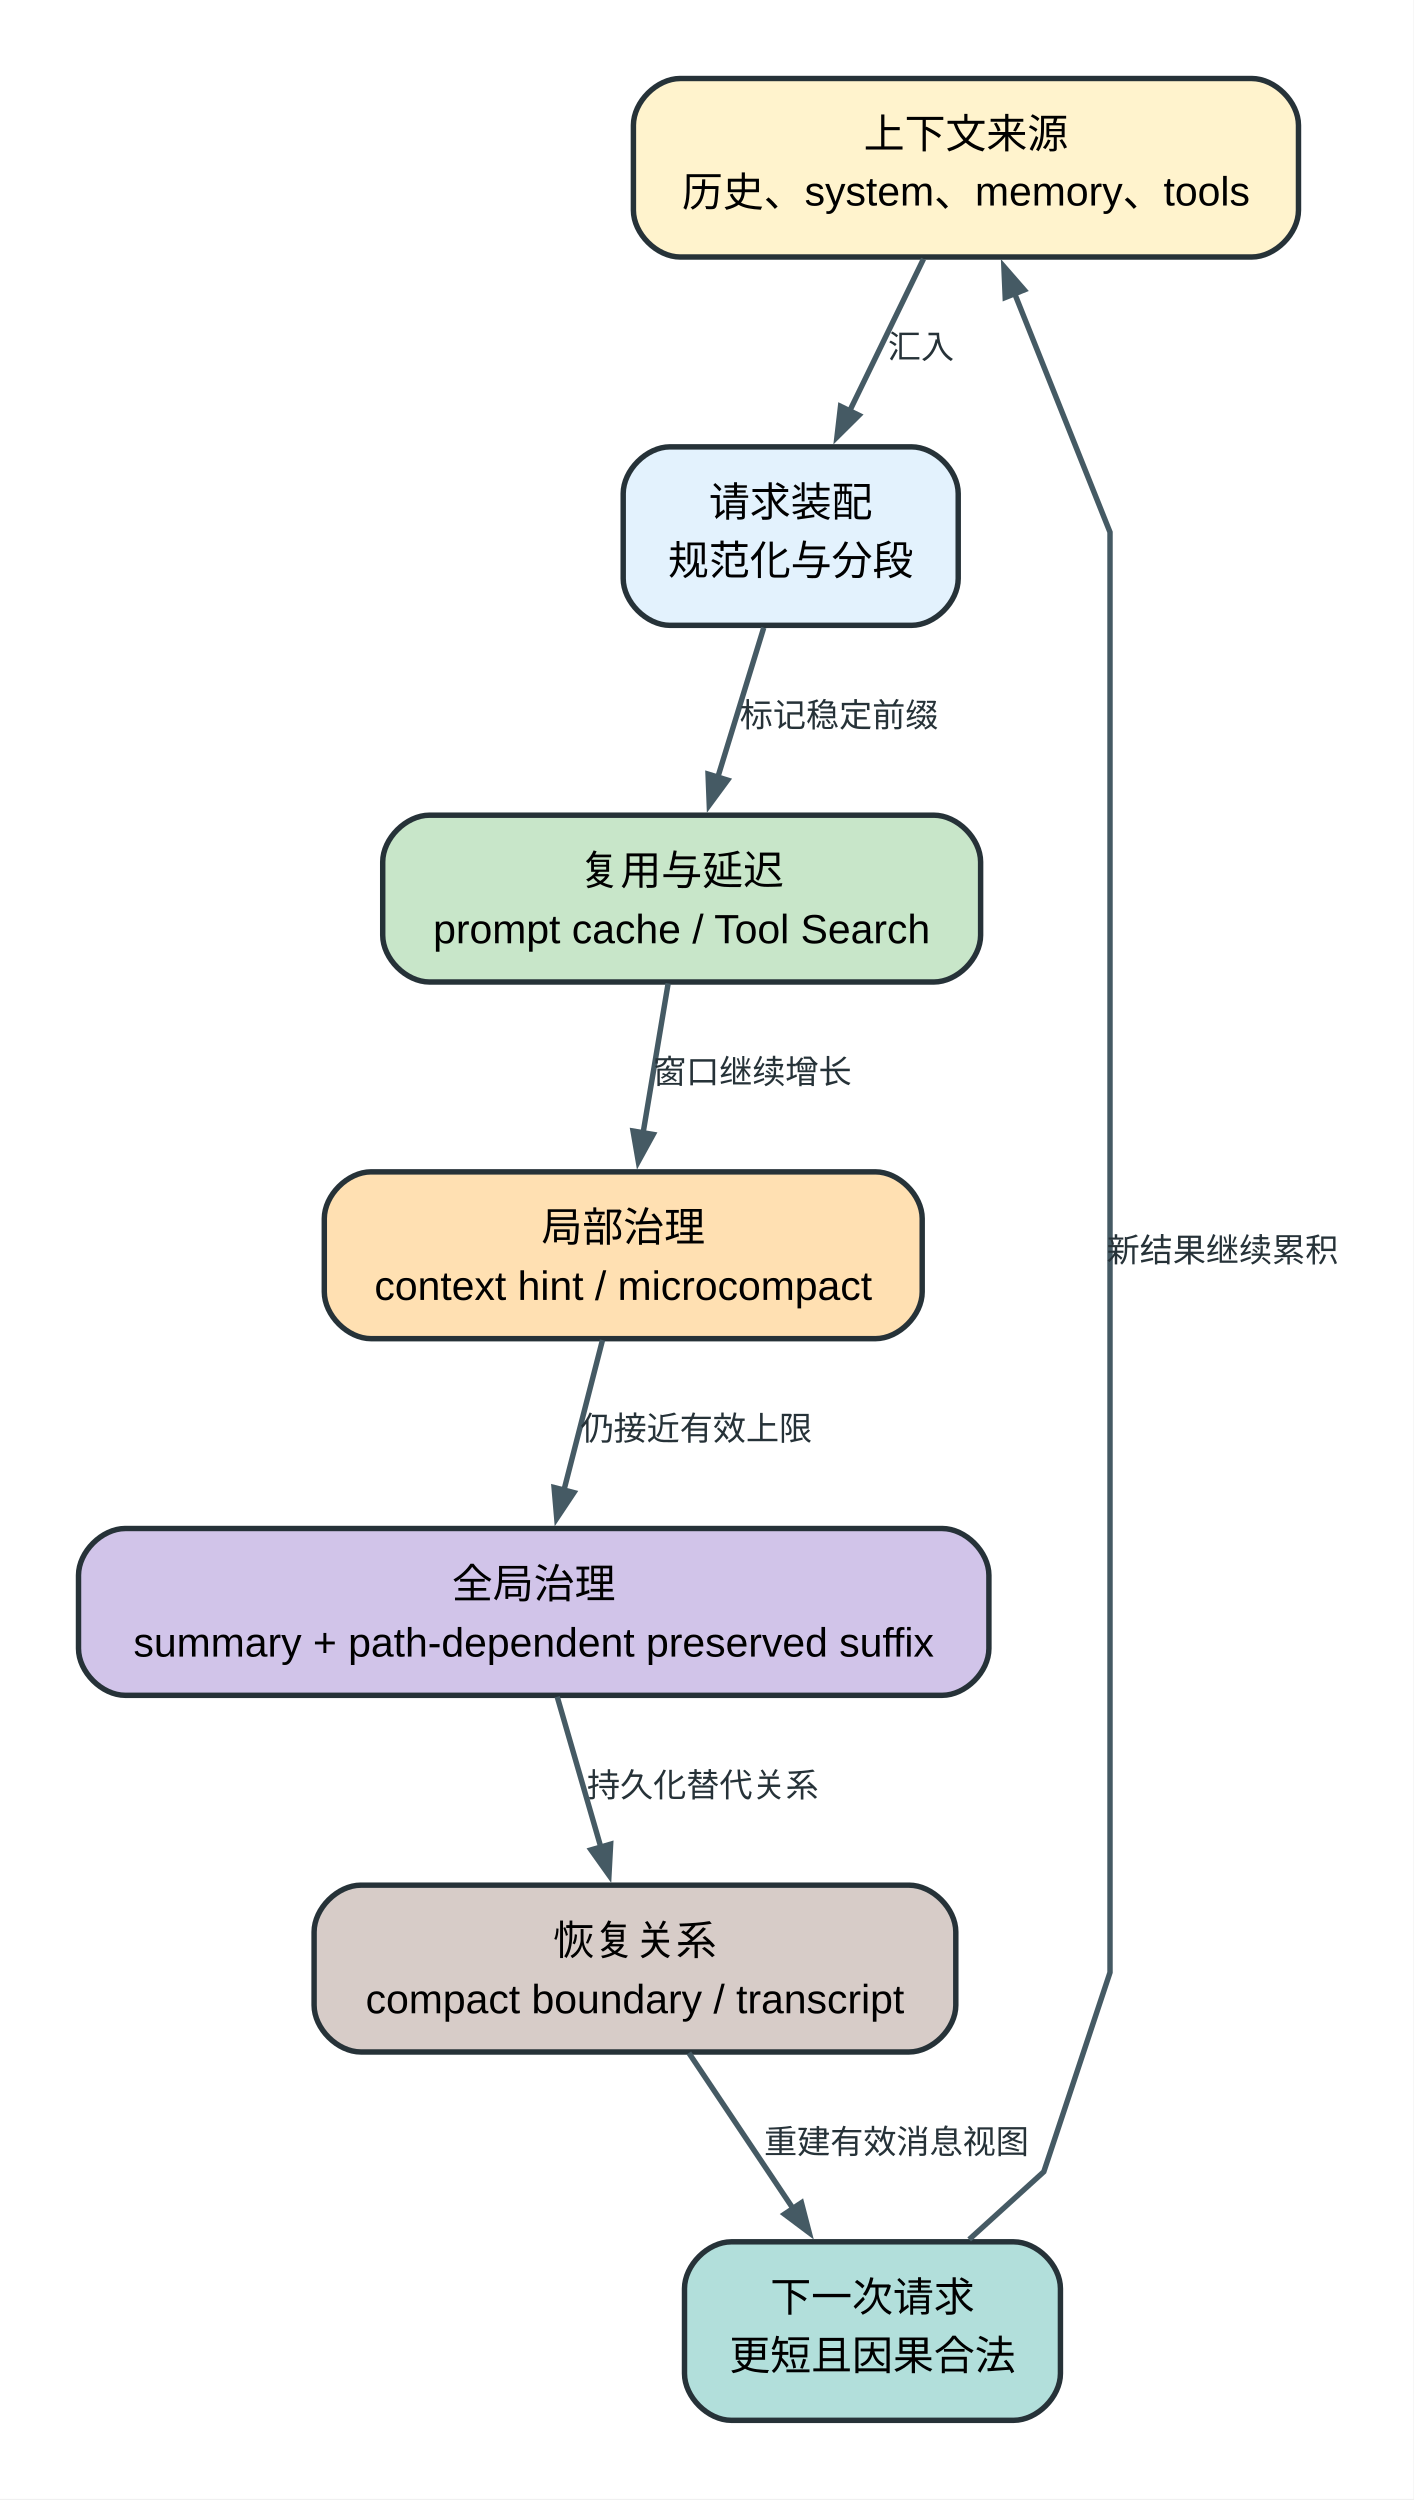
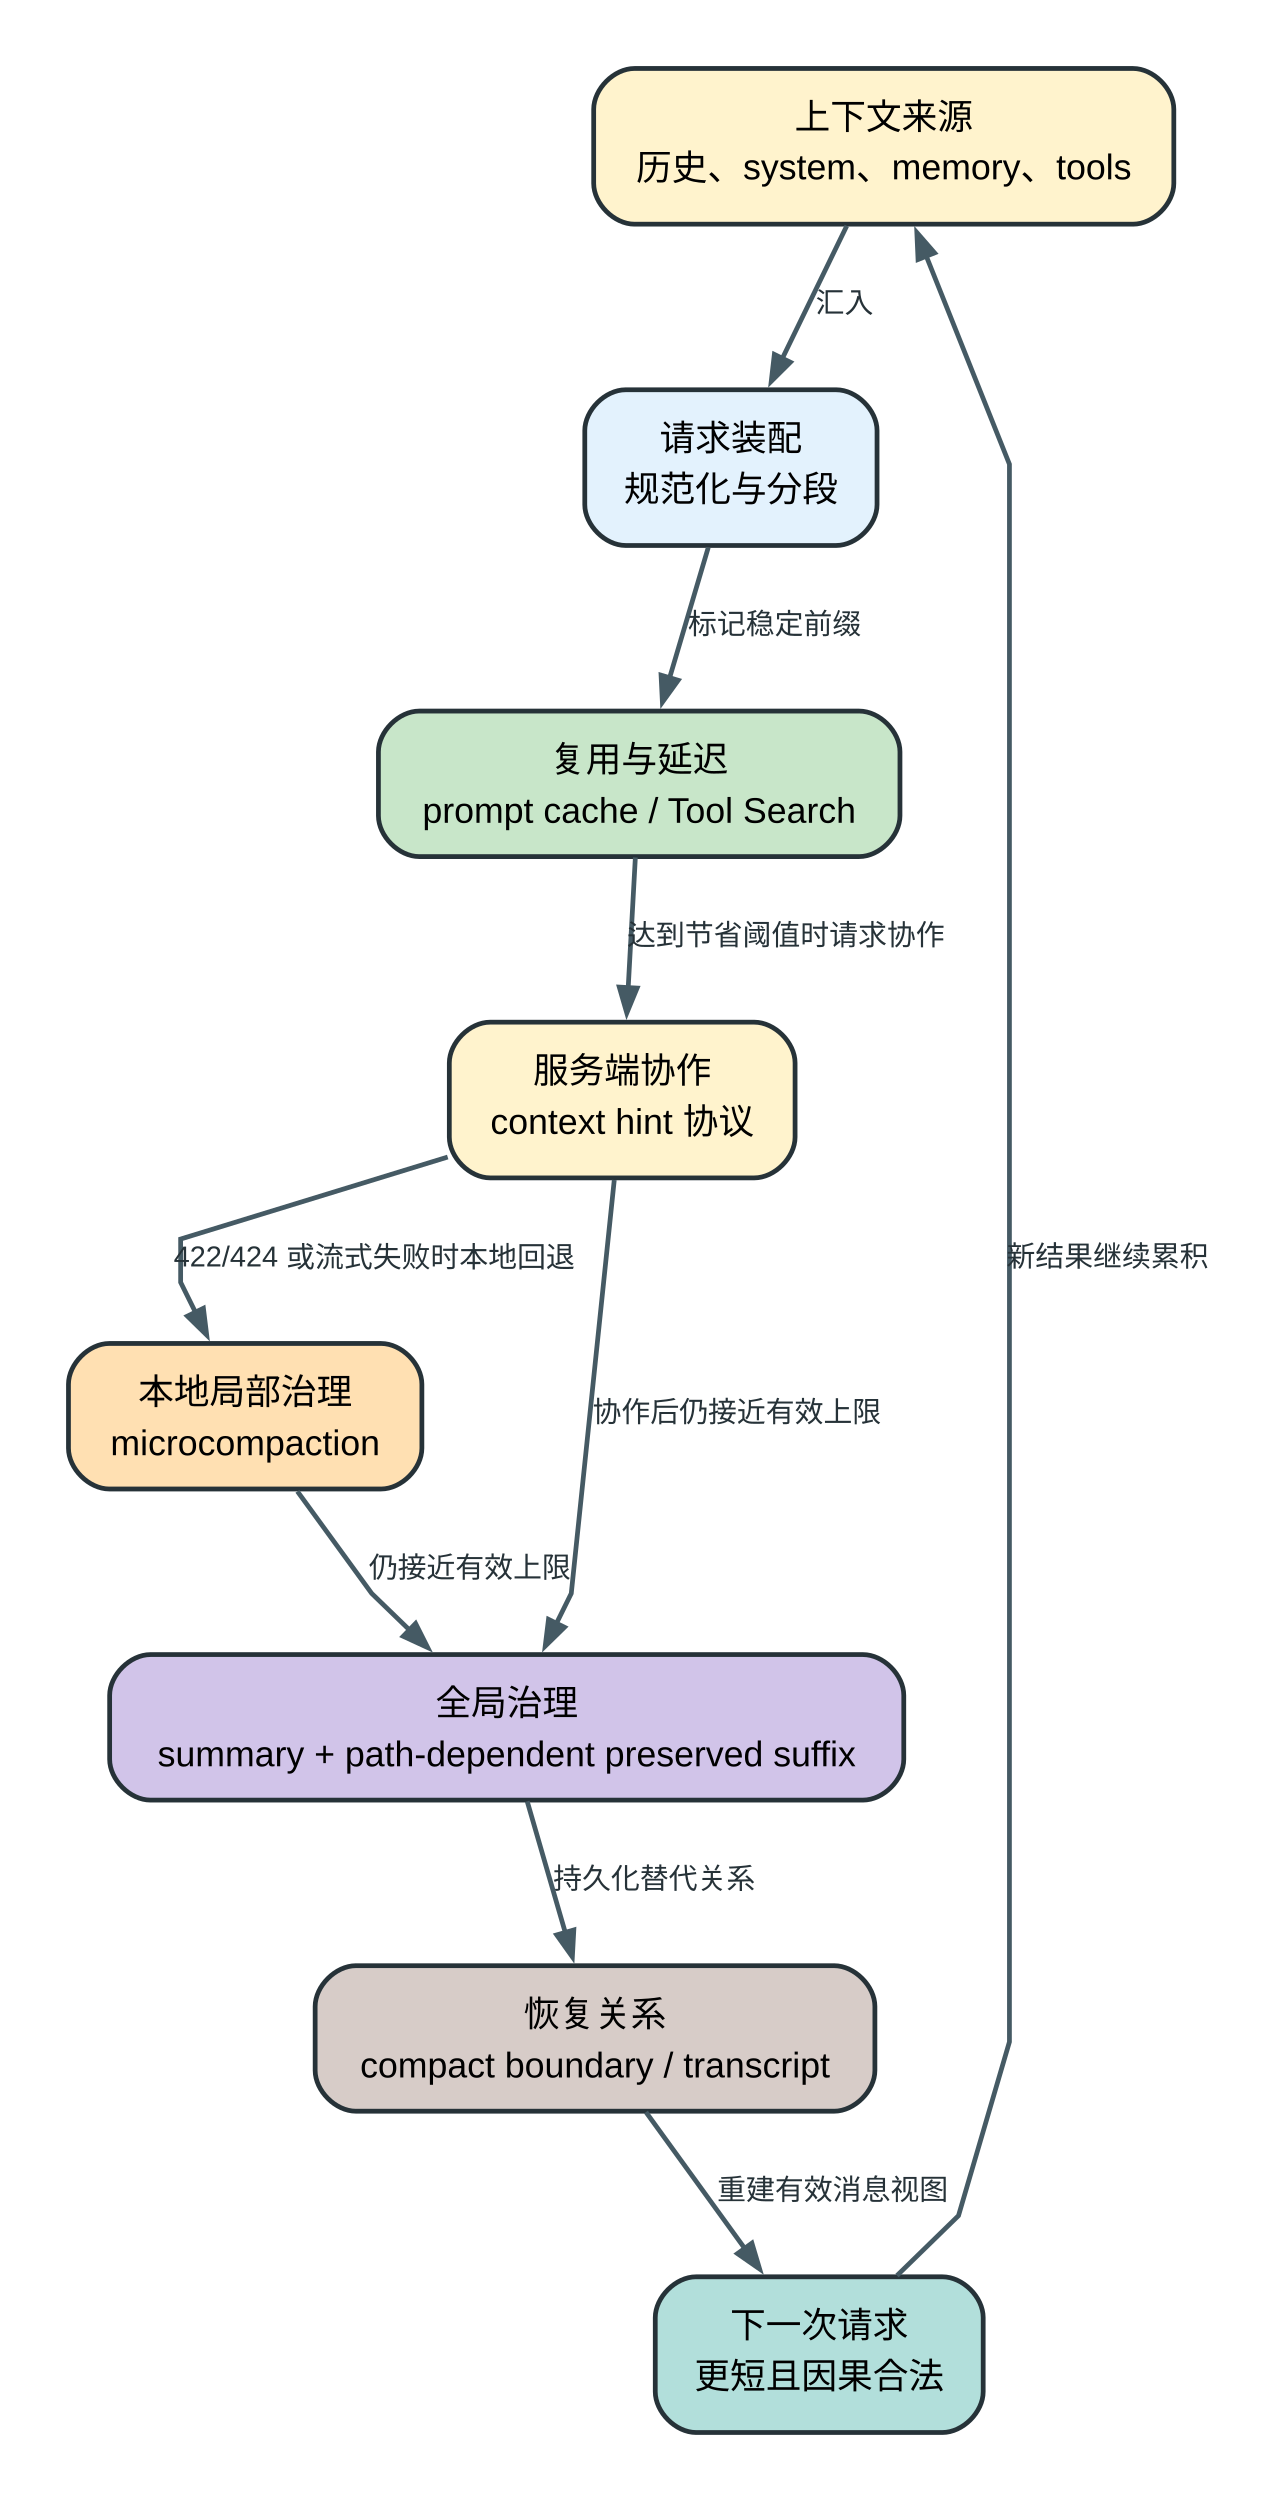
- <svg xmlns="http://www.w3.org/2000/svg" width="363pt" height="642pt" viewBox="0.00 0.00 363.00 642.00">
-   <g id="graph0" class="graph" transform="scale(1 1) rotate(0) translate(20.16 621.54)">
-     <polygon fill="#ffffff" stroke="none" points="-20.16,20.16 -20.16,-621.54 342.81,-621.54 342.81,20.16 -20.16,20.16" />
+ <svg xmlns="http://www.w3.org/2000/svg" width="375pt" height="736pt" viewBox="0.00 0.00 375.00 736.00">
+   <g id="graph0" class="graph" transform="scale(1 1) rotate(0) translate(20.16 716.13)">
+     <polygon fill="#ffffff" stroke="none" points="-20.16,20.16 -20.16,-716.13 354.93,-716.13 354.93,20.16 -20.16,20.16" />
    <g id="node1" class="node">
-       <path fill="#fff3cd" stroke="#263238" stroke-width="1.4" d="M301.29,-601.38C301.29,-601.38 154.5,-601.38 154.5,-601.38 148.5,-601.38 142.5,-595.38 142.5,-589.38 142.5,-589.38 142.5,-567.54 142.5,-567.54 142.5,-561.54 148.5,-555.54 154.5,-555.54 154.5,-555.54 301.29,-555.54 301.29,-555.54 307.29,-555.54 313.29,-561.54 313.29,-567.54 313.29,-567.54 313.29,-589.38 313.29,-589.38 313.29,-595.38 307.29,-601.38 301.29,-601.38" />
-       <text xml:space="preserve" text-anchor="middle" x="227.89" y="-583.49" font-family="Arial, PingFang SC, Microsoft YaHei" font-size="10.50">上下文来源</text>
-       <text xml:space="preserve" text-anchor="middle" x="227.89" y="-568.49" font-family="Arial, PingFang SC, Microsoft YaHei" font-size="10.50">历史、system、memory、tools</text>
+       <path fill="#fff3cd" stroke="#263238" stroke-width="1.4" d="M313.41,-695.97C313.41,-695.97 166.62,-695.97 166.62,-695.97 160.62,-695.97 154.62,-689.97 154.62,-683.97 154.62,-683.97 154.62,-662.13 154.62,-662.13 154.62,-656.13 160.62,-650.13 166.62,-650.13 166.62,-650.13 313.41,-650.13 313.41,-650.13 319.41,-650.13 325.41,-656.13 325.41,-662.13 325.41,-662.13 325.41,-683.97 325.41,-683.97 325.41,-689.97 319.41,-695.97 313.41,-695.97" />
+       <text xml:space="preserve" text-anchor="middle" x="240.02" y="-678.07" font-family="Arial, PingFang SC, Microsoft YaHei" font-size="10.50">上下文来源</text>
+       <text xml:space="preserve" text-anchor="middle" x="240.02" y="-663.07" font-family="Arial, PingFang SC, Microsoft YaHei" font-size="10.50">历史、system、memory、tools</text>
    </g>
    <g id="node2" class="node">
-       <path fill="#e3f2fd" stroke="#263238" stroke-width="1.4" d="M213.91,-506.79C213.91,-506.79 151.88,-506.79 151.88,-506.79 145.88,-506.79 139.88,-500.79 139.88,-494.79 139.88,-494.79 139.88,-472.95 139.88,-472.95 139.88,-466.95 145.88,-460.95 151.88,-460.95 151.88,-460.95 213.91,-460.95 213.91,-460.95 219.91,-460.95 225.91,-466.95 225.91,-472.95 225.91,-472.95 225.91,-494.79 225.91,-494.79 225.91,-500.79 219.91,-506.79 213.91,-506.79" />
-       <text xml:space="preserve" text-anchor="middle" x="182.89" y="-488.9" font-family="Arial, PingFang SC, Microsoft YaHei" font-size="10.50">请求装配</text>
-       <text xml:space="preserve" text-anchor="middle" x="182.89" y="-473.9" font-family="Arial, PingFang SC, Microsoft YaHei" font-size="10.50">规范化与分段</text>
+       <path fill="#e3f2fd" stroke="#263238" stroke-width="1.4" d="M226.04,-601.38C226.04,-601.38 164,-601.38 164,-601.38 158,-601.38 152,-595.38 152,-589.38 152,-589.38 152,-567.54 152,-567.54 152,-561.54 158,-555.54 164,-555.54 164,-555.54 226.04,-555.54 226.04,-555.54 232.04,-555.54 238.04,-561.54 238.04,-567.54 238.04,-567.54 238.04,-589.38 238.04,-589.38 238.04,-595.38 232.04,-601.38 226.04,-601.38" />
+       <text xml:space="preserve" text-anchor="middle" x="195.02" y="-583.49" font-family="Arial, PingFang SC, Microsoft YaHei" font-size="10.50">请求装配</text>
+       <text xml:space="preserve" text-anchor="middle" x="195.02" y="-568.49" font-family="Arial, PingFang SC, Microsoft YaHei" font-size="10.50">规范化与分段</text>
    </g>
    <g id="edge1" class="edge">
-       <path fill="none" stroke="#455a64" stroke-width="1.4" d="M217,-555.05C211.3,-543.31 204.22,-528.74 197.99,-515.93" />
-       <polygon fill="#455a64" stroke="#455a64" stroke-width="1.4" points="200.41,-514.9 194.77,-509.3 195.69,-517.2 200.41,-514.9" />
-       <text xml:space="preserve" text-anchor="middle" x="216.34" y="-529.47" font-family="Arial, PingFang SC, Microsoft YaHei" font-size="8.50" fill="#263238">汇入</text>
+       <path fill="none" stroke="#455a64" stroke-width="1.4" d="M229.13,-649.64C223.42,-637.9 216.34,-623.33 210.12,-610.52" />
+       <polygon fill="#455a64" stroke="#455a64" stroke-width="1.4" points="212.53,-609.49 206.9,-603.89 207.81,-611.79 212.53,-609.49" />
+       <text xml:space="preserve" text-anchor="middle" x="228.46" y="-624.05" font-family="Arial, PingFang SC, Microsoft YaHei" font-size="8.50" fill="#263238">汇入</text>
    </g>
    <g id="node3" class="node">
-       <path fill="#c8e6c9" stroke="#263238" stroke-width="1.4" d="M219.66,-412.2C219.66,-412.2 90.12,-412.2 90.12,-412.2 84.12,-412.2 78.12,-406.2 78.12,-400.2 78.12,-400.2 78.12,-381.36 78.12,-381.36 78.12,-375.36 84.12,-369.36 90.12,-369.36 90.12,-369.36 219.66,-369.36 219.66,-369.36 225.66,-369.36 231.66,-375.36 231.66,-381.36 231.66,-381.36 231.66,-400.2 231.66,-400.2 231.66,-406.2 225.66,-412.2 219.66,-412.2" />
-       <text xml:space="preserve" text-anchor="middle" x="154.89" y="-394.31" font-family="Arial, PingFang SC, Microsoft YaHei" font-size="10.50">复用与延迟</text>
-       <text xml:space="preserve" text-anchor="middle" x="154.89" y="-379.31" font-family="Arial, PingFang SC, Microsoft YaHei" font-size="10.50">prompt cache / Tool Search</text>
+       <path fill="#c8e6c9" stroke="#263238" stroke-width="1.4" d="M232.79,-506.79C232.79,-506.79 103.25,-506.79 103.25,-506.79 97.25,-506.79 91.25,-500.79 91.25,-494.79 91.25,-494.79 91.25,-475.95 91.25,-475.95 91.25,-469.95 97.25,-463.95 103.25,-463.95 103.25,-463.95 232.79,-463.95 232.79,-463.95 238.79,-463.95 244.79,-469.95 244.79,-475.95 244.79,-475.95 244.79,-494.79 244.79,-494.79 244.79,-500.79 238.79,-506.79 232.79,-506.79" />
+       <text xml:space="preserve" text-anchor="middle" x="168.02" y="-488.9" font-family="Arial, PingFang SC, Microsoft YaHei" font-size="10.50">复用与延迟</text>
+       <text xml:space="preserve" text-anchor="middle" x="168.02" y="-473.9" font-family="Arial, PingFang SC, Microsoft YaHei" font-size="10.50">prompt cache / Tool Search</text>
    </g>
    <g id="edge2" class="edge">
-       <path fill="none" stroke="#455a64" stroke-width="1.4" d="M175.97,-460.35C172.41,-448.77 168.02,-434.48 164.17,-421.95" />
-       <polygon fill="#455a64" stroke="#455a64" stroke-width="1.4" points="166.69,-421.21 161.98,-414.81 161.67,-422.75 166.69,-421.21" />
-       <text xml:space="preserve" text-anchor="middle" x="195.32" y="-434.88" font-family="Arial, PingFang SC, Microsoft YaHei" font-size="8.50" fill="#263238">标记稳定前缀</text>
+       <path fill="none" stroke="#455a64" stroke-width="1.4" d="M188.35,-554.94C184.91,-543.36 180.68,-529.07 176.96,-516.54" />
+       <polygon fill="#455a64" stroke="#455a64" stroke-width="1.4" points="179.5,-515.86 174.85,-509.41 174.46,-517.35 179.5,-515.86" />
+       <text xml:space="preserve" text-anchor="middle" x="207.89" y="-529.47" font-family="Arial, PingFang SC, Microsoft YaHei" font-size="8.50" fill="#263238">标记稳定前缀</text>
    </g>
    <g id="node4" class="node">
-       <path fill="#ffe0b2" stroke="#263238" stroke-width="1.4" d="M204.66,-320.61C204.66,-320.61 75.12,-320.61 75.12,-320.61 69.12,-320.61 63.12,-314.61 63.12,-308.61 63.12,-308.61 63.12,-289.77 63.12,-289.77 63.12,-283.77 69.12,-277.77 75.12,-277.77 75.12,-277.77 204.66,-277.77 204.66,-277.77 210.66,-277.77 216.66,-283.77 216.66,-289.77 216.66,-289.77 216.66,-308.61 216.66,-308.61 216.66,-314.61 210.66,-320.61 204.66,-320.61" />
-       <text xml:space="preserve" text-anchor="middle" x="139.89" y="-302.72" font-family="Arial, PingFang SC, Microsoft YaHei" font-size="10.50">局部治理</text>
-       <text xml:space="preserve" text-anchor="middle" x="139.89" y="-287.72" font-family="Arial, PingFang SC, Microsoft YaHei" font-size="10.50">context hint / microcompact</text>
+       <path fill="#fff3cd" stroke="#263238" stroke-width="1.4" d="M201.91,-415.2C201.91,-415.2 124.12,-415.2 124.12,-415.2 118.12,-415.2 112.12,-409.2 112.12,-403.2 112.12,-403.2 112.12,-381.36 112.12,-381.36 112.12,-375.36 118.12,-369.36 124.12,-369.36 124.12,-369.36 201.91,-369.36 201.91,-369.36 207.91,-369.36 213.91,-375.36 213.91,-381.36 213.91,-381.36 213.91,-403.2 213.91,-403.2 213.91,-409.2 207.91,-415.2 201.91,-415.2" />
+       <text xml:space="preserve" text-anchor="middle" x="163.02" y="-397.31" font-family="Arial, PingFang SC, Microsoft YaHei" font-size="10.50">服务端协作</text>
+       <text xml:space="preserve" text-anchor="middle" x="163.02" y="-382.31" font-family="Arial, PingFang SC, Microsoft YaHei" font-size="10.50">context hint 协议</text>
    </g>
    <g id="edge3" class="edge">
-       <path fill="none" stroke="#455a64" stroke-width="1.4" d="M151.42,-369C149.5,-357.55 147.08,-343.13 144.96,-330.45" />
-       <polygon fill="#455a64" stroke="#455a64" stroke-width="1.4" points="147.58,-330.22 143.76,-323.26 142.41,-331.09 147.58,-330.22" />
-       <text xml:space="preserve" text-anchor="middle" x="173.04" y="-343.29" font-family="Arial, PingFang SC, Microsoft YaHei" font-size="8.50" fill="#263238">窗口继续增长</text>
+       <path fill="none" stroke="#455a64" stroke-width="1.4" d="M166.89,-463.7C166.26,-452.32 165.47,-437.96 164.77,-425.17" />
+       <polygon fill="#455a64" stroke="#455a64" stroke-width="1.4" points="167.4,-425.24 164.37,-417.9 162.16,-425.53 167.4,-425.24" />
+       <text xml:space="preserve" text-anchor="middle" x="211.19" y="-437.88" font-family="Arial, PingFang SC, Microsoft YaHei" font-size="8.50" fill="#263238">达到节省阈值时请求协作</text>
    </g>
    <g id="node5" class="node">
-       <path fill="#d1c4e9" stroke="#263238" stroke-width="1.4" d="M221.79,-229.02C221.79,-229.02 12,-229.02 12,-229.02 6,-229.02 0,-223.02 0,-217.02 0,-217.02 0,-198.18 0,-198.18 0,-192.18 6,-186.18 12,-186.18 12,-186.18 221.79,-186.18 221.79,-186.18 227.79,-186.18 233.79,-192.18 233.79,-198.18 233.79,-198.18 233.79,-217.02 233.79,-217.02 233.79,-223.02 227.79,-229.02 221.79,-229.02" />
-       <text xml:space="preserve" text-anchor="middle" x="116.89" y="-211.13" font-family="Arial, PingFang SC, Microsoft YaHei" font-size="10.50">全局治理</text>
-       <text xml:space="preserve" text-anchor="middle" x="116.89" y="-196.13" font-family="Arial, PingFang SC, Microsoft YaHei" font-size="10.50">summary + path-dependent preserved suffix</text>
+       <path fill="#ffe0b2" stroke="#263238" stroke-width="1.4" d="M92.04,-320.61C92.04,-320.61 12,-320.61 12,-320.61 6,-320.61 0,-314.61 0,-308.61 0,-308.61 0,-289.77 0,-289.77 0,-283.77 6,-277.77 12,-277.77 12,-277.77 92.04,-277.77 92.04,-277.77 98.04,-277.77 104.04,-283.77 104.04,-289.77 104.04,-289.77 104.04,-308.61 104.04,-308.61 104.04,-314.61 98.04,-320.61 92.04,-320.61" />
+       <text xml:space="preserve" text-anchor="middle" x="52.02" y="-302.72" font-family="Arial, PingFang SC, Microsoft YaHei" font-size="10.50">本地局部治理</text>
+       <text xml:space="preserve" text-anchor="middle" x="52.02" y="-287.72" font-family="Arial, PingFang SC, Microsoft YaHei" font-size="10.50">microcompaction</text>
    </g>
    <g id="edge4" class="edge">
-       <path fill="none" stroke="#455a64" stroke-width="1.4" d="M134.56,-277.41C131.62,-265.96 127.92,-251.54 124.66,-238.86" />
-       <polygon fill="#455a64" stroke="#455a64" stroke-width="1.4" points="127.21,-238.24 122.81,-231.63 122.13,-239.55 127.21,-238.24" />
-       <text xml:space="preserve" text-anchor="middle" x="158.65" y="-251.7" font-family="Arial, PingFang SC, Microsoft YaHei" font-size="8.50" fill="#263238">仍接近有效上限</text>
+       <path fill="none" stroke="#455a64" stroke-width="1.4" d="M111.64,-375.5C75.3,-364.34 33.02,-351.36 33.02,-351.36 33.02,-351.36 33.02,-338.61 33.02,-338.61 33.02,-338.61 34.9,-334.8 37.49,-329.58" />
+       <polygon fill="#455a64" stroke="#455a64" stroke-width="1.4" points="39.72,-330.98 40.69,-323.1 35.01,-328.66 39.72,-330.98" />
+       <text xml:space="preserve" text-anchor="middle" x="90.02" y="-343.29" font-family="Arial, PingFang SC, Microsoft YaHei" font-size="8.50" fill="#263238">422/424 或流式失败时本地回退</text>
    </g>
    <g id="node6" class="node">
-       <path fill="#d7ccc8" stroke="#263238" stroke-width="1.4" d="M213.29,-137.43C213.29,-137.43 72.5,-137.43 72.5,-137.43 66.5,-137.43 60.5,-131.43 60.5,-125.43 60.5,-125.43 60.5,-106.59 60.5,-106.59 60.5,-100.59 66.5,-94.59 72.5,-94.59 72.5,-94.59 213.29,-94.59 213.29,-94.59 219.29,-94.59 225.29,-100.59 225.29,-106.59 225.29,-106.59 225.29,-125.43 225.29,-125.43 225.29,-131.43 219.29,-137.43 213.29,-137.43" />
-       <text xml:space="preserve" text-anchor="middle" x="142.89" y="-119.53" font-family="Arial, PingFang SC, Microsoft YaHei" font-size="10.50">恢复关系</text>
-       <text xml:space="preserve" text-anchor="middle" x="142.89" y="-104.53" font-family="Arial, PingFang SC, Microsoft YaHei" font-size="10.50">compact boundary / transcript</text>
+       <path fill="#d1c4e9" stroke="#263238" stroke-width="1.4" d="M233.91,-229.02C233.91,-229.02 24.12,-229.02 24.12,-229.02 18.12,-229.02 12.12,-223.02 12.12,-217.02 12.12,-217.02 12.12,-198.18 12.12,-198.18 12.12,-192.18 18.12,-186.18 24.12,-186.18 24.12,-186.18 233.91,-186.18 233.91,-186.18 239.91,-186.18 245.91,-192.18 245.91,-198.18 245.91,-198.18 245.91,-217.02 245.91,-217.02 245.91,-223.02 239.91,-229.02 233.91,-229.02" />
+       <text xml:space="preserve" text-anchor="middle" x="129.02" y="-211.13" font-family="Arial, PingFang SC, Microsoft YaHei" font-size="10.50">全局治理</text>
+       <text xml:space="preserve" text-anchor="middle" x="129.02" y="-196.13" font-family="Arial, PingFang SC, Microsoft YaHei" font-size="10.50">summary + path-dependent preserved suffix</text>
    </g>
    <g id="edge5" class="edge">
-       <path fill="none" stroke="#455a64" stroke-width="1.4" d="M122.93,-185.82C126.28,-174.26 130.52,-159.66 134.22,-146.89" />
-       <polygon fill="#455a64" stroke="#455a64" stroke-width="1.4" points="136.65,-147.96 136.22,-140.02 131.61,-146.49 136.65,-147.96" />
-       <text xml:space="preserve" text-anchor="middle" x="160.33" y="-160.11" font-family="Arial, PingFang SC, Microsoft YaHei" font-size="8.50" fill="#263238">持久化替代关系</text>
+       <path fill="none" stroke="#455a64" stroke-width="1.4" d="M160.68,-368.74C156.46,-328.17 148.02,-247.02 148.02,-247.02 148.02,-247.02 146.14,-243.21 143.55,-237.99" />
+       <polygon fill="#455a64" stroke="#455a64" stroke-width="1.4" points="146.03,-237.07 140.35,-231.51 141.32,-239.39 146.03,-237.07" />
+       <text xml:space="preserve" text-anchor="middle" x="196.77" y="-297.49" font-family="Arial, PingFang SC, Microsoft YaHei" font-size="8.50" fill="#263238">协作后仍接近有效上限</text>
+     </g>
+     <g id="edge6" class="edge">
+       <path fill="none" stroke="#455a64" stroke-width="1.4" d="M67.39,-277.08C77.65,-262.99 89.27,-247.02 89.27,-247.02 89.27,-247.02 94.18,-242.27 100.55,-236.11" />
+       <polygon fill="#455a64" stroke="#455a64" stroke-width="1.4" points="102.19,-238.18 105.76,-231.08 98.54,-234.41 102.19,-238.18" />
+       <text xml:space="preserve" text-anchor="middle" x="118.14" y="-251.7" font-family="Arial, PingFang SC, Microsoft YaHei" font-size="8.50" fill="#263238">仍接近有效上限</text>
    </g>
    <g id="node7" class="node">
-       <path fill="#b2dfdb" stroke="#263238" stroke-width="1.4" d="M240.16,-45.84C240.16,-45.84 167.62,-45.84 167.62,-45.84 161.62,-45.84 155.62,-39.84 155.62,-33.84 155.62,-33.84 155.62,-12 155.62,-12 155.62,-6 161.62,0 167.62,0 167.62,0 240.16,0 240.16,0 246.16,0 252.16,-6 252.16,-12 252.16,-12 252.16,-33.84 252.16,-33.84 252.16,-39.84 246.16,-45.84 240.16,-45.84" />
-       <text xml:space="preserve" text-anchor="middle" x="203.89" y="-27.95" font-family="Arial, PingFang SC, Microsoft YaHei" font-size="10.50">下一次请求</text>
-       <text xml:space="preserve" text-anchor="middle" x="203.89" y="-12.95" font-family="Arial, PingFang SC, Microsoft YaHei" font-size="10.50">更短且因果合法</text>
-     </g>
-     <g id="edge6" class="edge">
-       <path fill="none" stroke="#455a64" stroke-width="1.4" d="M156.74,-94.34C164.65,-82.52 174.73,-67.47 183.54,-54.32" />
-       <polygon fill="#455a64" stroke="#455a64" stroke-width="1.4" points="185.65,-55.88 187.65,-48.18 181.29,-52.95 185.65,-55.88" />
-       <text xml:space="preserve" text-anchor="middle" x="210.05" y="-68.52" font-family="Arial, PingFang SC, Microsoft YaHei" font-size="8.50" fill="#263238">重建有效消息视图</text>
+       <path fill="#d7ccc8" stroke="#263238" stroke-width="1.4" d="M225.41,-137.43C225.41,-137.43 84.62,-137.43 84.62,-137.43 78.62,-137.43 72.62,-131.43 72.62,-125.43 72.62,-125.43 72.62,-106.59 72.62,-106.59 72.62,-100.59 78.62,-94.59 84.62,-94.59 84.62,-94.59 225.41,-94.59 225.41,-94.59 231.41,-94.59 237.41,-100.59 237.41,-106.59 237.41,-106.59 237.41,-125.43 237.41,-125.43 237.41,-131.43 231.41,-137.43 225.41,-137.43" />
+       <text xml:space="preserve" text-anchor="middle" x="155.02" y="-119.53" font-family="Arial, PingFang SC, Microsoft YaHei" font-size="10.50">恢复关系</text>
+       <text xml:space="preserve" text-anchor="middle" x="155.02" y="-104.53" font-family="Arial, PingFang SC, Microsoft YaHei" font-size="10.50">compact boundary / transcript</text>
    </g>
    <g id="edge7" class="edge">
-       <path fill="none" stroke="#455a64" stroke-width="1.4" d="M228.72,-46.45C238.7,-55.5 247.89,-63.84 247.89,-63.84 247.89,-63.84 264.89,-115.01 264.89,-115.01 264.89,-484.87 264.89,-484.87 264.89,-484.87 264.89,-484.87 251.1,-519.4 240.35,-546.28" />
-       <polygon fill="#455a64" stroke="#455a64" stroke-width="1.4" points="237.98,-545.14 237.64,-553.08 242.86,-547.09 237.98,-545.14" />
-       <text xml:space="preserve" text-anchor="middle" x="293.77" y="-297.49" font-family="Arial, PingFang SC, Microsoft YaHei" font-size="8.50" fill="#263238">新结果继续累积</text>
+       <path fill="none" stroke="#455a64" stroke-width="1.4" d="M135.05,-185.82C138.41,-174.26 142.64,-159.66 146.35,-146.89" />
+       <polygon fill="#455a64" stroke="#455a64" stroke-width="1.4" points="148.77,-147.96 148.34,-140.02 143.73,-146.49 148.77,-147.96" />
+       <text xml:space="preserve" text-anchor="middle" x="172.45" y="-160.11" font-family="Arial, PingFang SC, Microsoft YaHei" font-size="8.50" fill="#263238">持久化替代关系</text>
+     </g>
+     <g id="node8" class="node">
+       <path fill="#b2dfdb" stroke="#263238" stroke-width="1.4" d="M257.29,-45.84C257.29,-45.84 184.75,-45.84 184.75,-45.84 178.75,-45.84 172.75,-39.84 172.75,-33.84 172.75,-33.84 172.75,-12 172.75,-12 172.75,-6 178.75,0 184.75,0 184.75,0 257.29,0 257.29,0 263.29,0 269.29,-6 269.29,-12 269.29,-12 269.29,-33.84 269.29,-33.84 269.29,-39.84 263.29,-45.84 257.29,-45.84" />
+       <text xml:space="preserve" text-anchor="middle" x="221.02" y="-27.95" font-family="Arial, PingFang SC, Microsoft YaHei" font-size="10.50">下一次请求</text>
+       <text xml:space="preserve" text-anchor="middle" x="221.02" y="-12.95" font-family="Arial, PingFang SC, Microsoft YaHei" font-size="10.50">更短且因果合法</text>
+     </g>
+     <g id="edge8" class="edge">
+       <path fill="none" stroke="#455a64" stroke-width="1.4" d="M170,-94.34C178.64,-82.41 189.67,-67.18 199.26,-53.95" />
+       <polygon fill="#455a64" stroke="#455a64" stroke-width="1.4" points="201.2,-55.75 203.47,-48.14 196.95,-52.67 201.2,-55.75" />
+       <text xml:space="preserve" text-anchor="middle" x="224.97" y="-68.52" font-family="Arial, PingFang SC, Microsoft YaHei" font-size="8.50" fill="#263238">重建有效消息视图</text>
+     </g>
+     <g id="edge9" class="edge">
+       <path fill="none" stroke="#455a64" stroke-width="1.4" d="M243.92,-46.21C253.31,-55.36 262.02,-63.84 262.02,-63.84 262.02,-63.84 277.02,-115.01 277.02,-115.01 277.02,-579.46 277.02,-579.46 277.02,-579.46 277.02,-579.46 263.22,-613.99 252.48,-640.87" />
+       <polygon fill="#455a64" stroke="#455a64" stroke-width="1.4" points="250.11,-639.73 249.76,-647.67 254.98,-641.68 250.11,-639.73" />
+       <text xml:space="preserve" text-anchor="middle" x="305.89" y="-343.29" font-family="Arial, PingFang SC, Microsoft YaHei" font-size="8.50" fill="#263238">新结果继续累积</text>
    </g>
  </g>
</svg>
